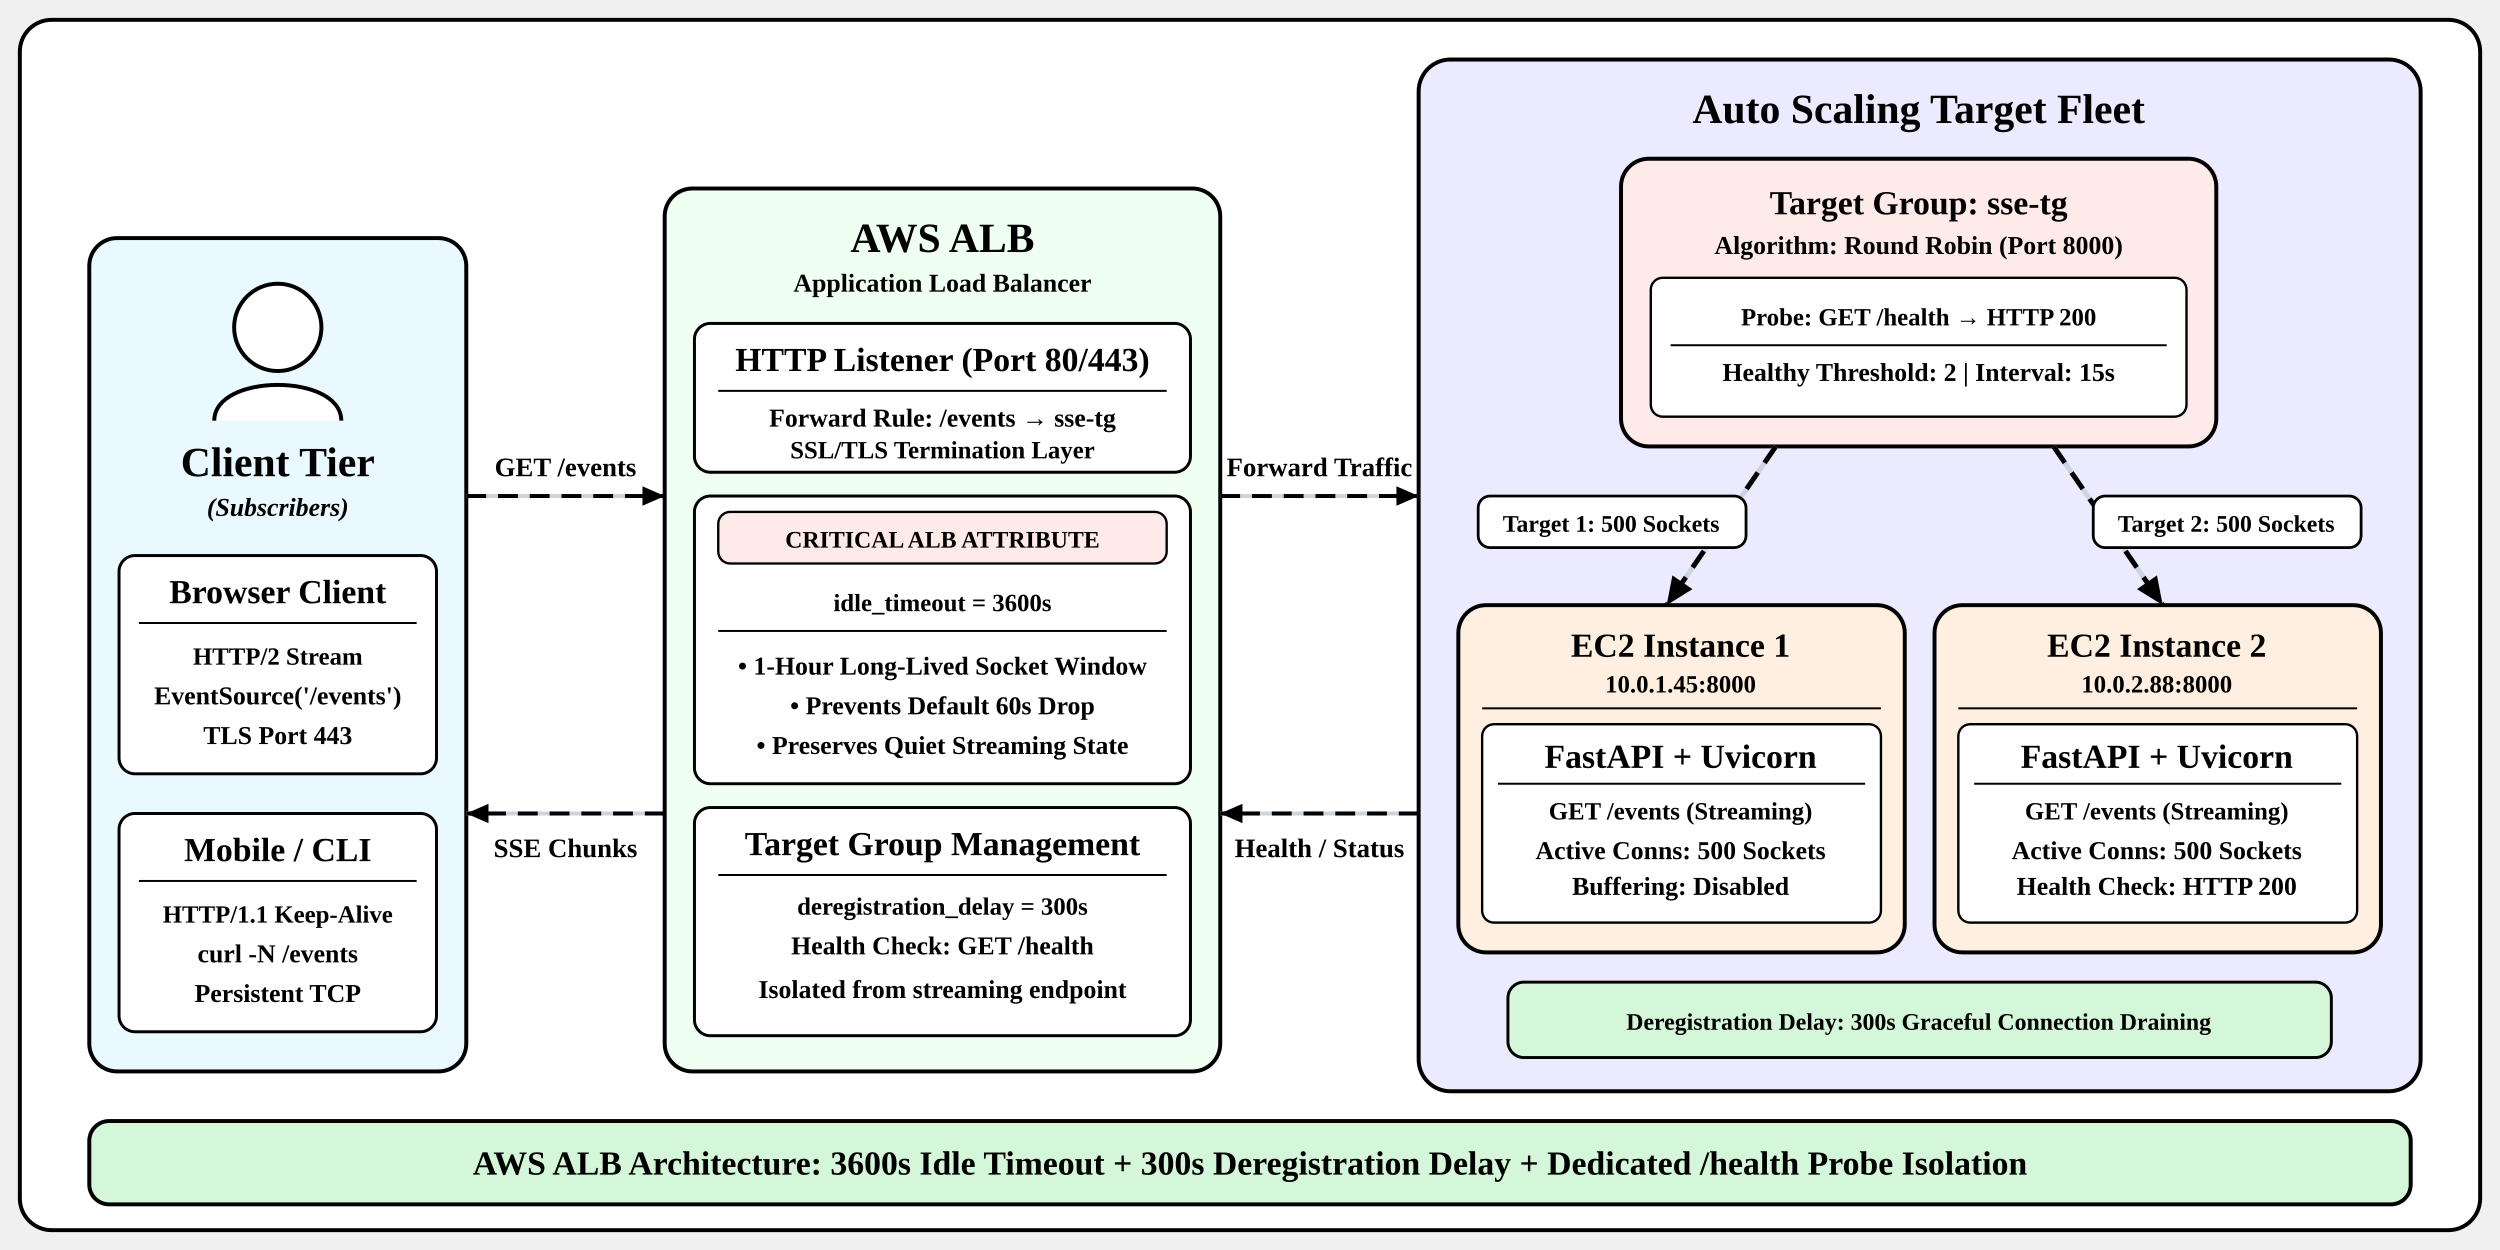
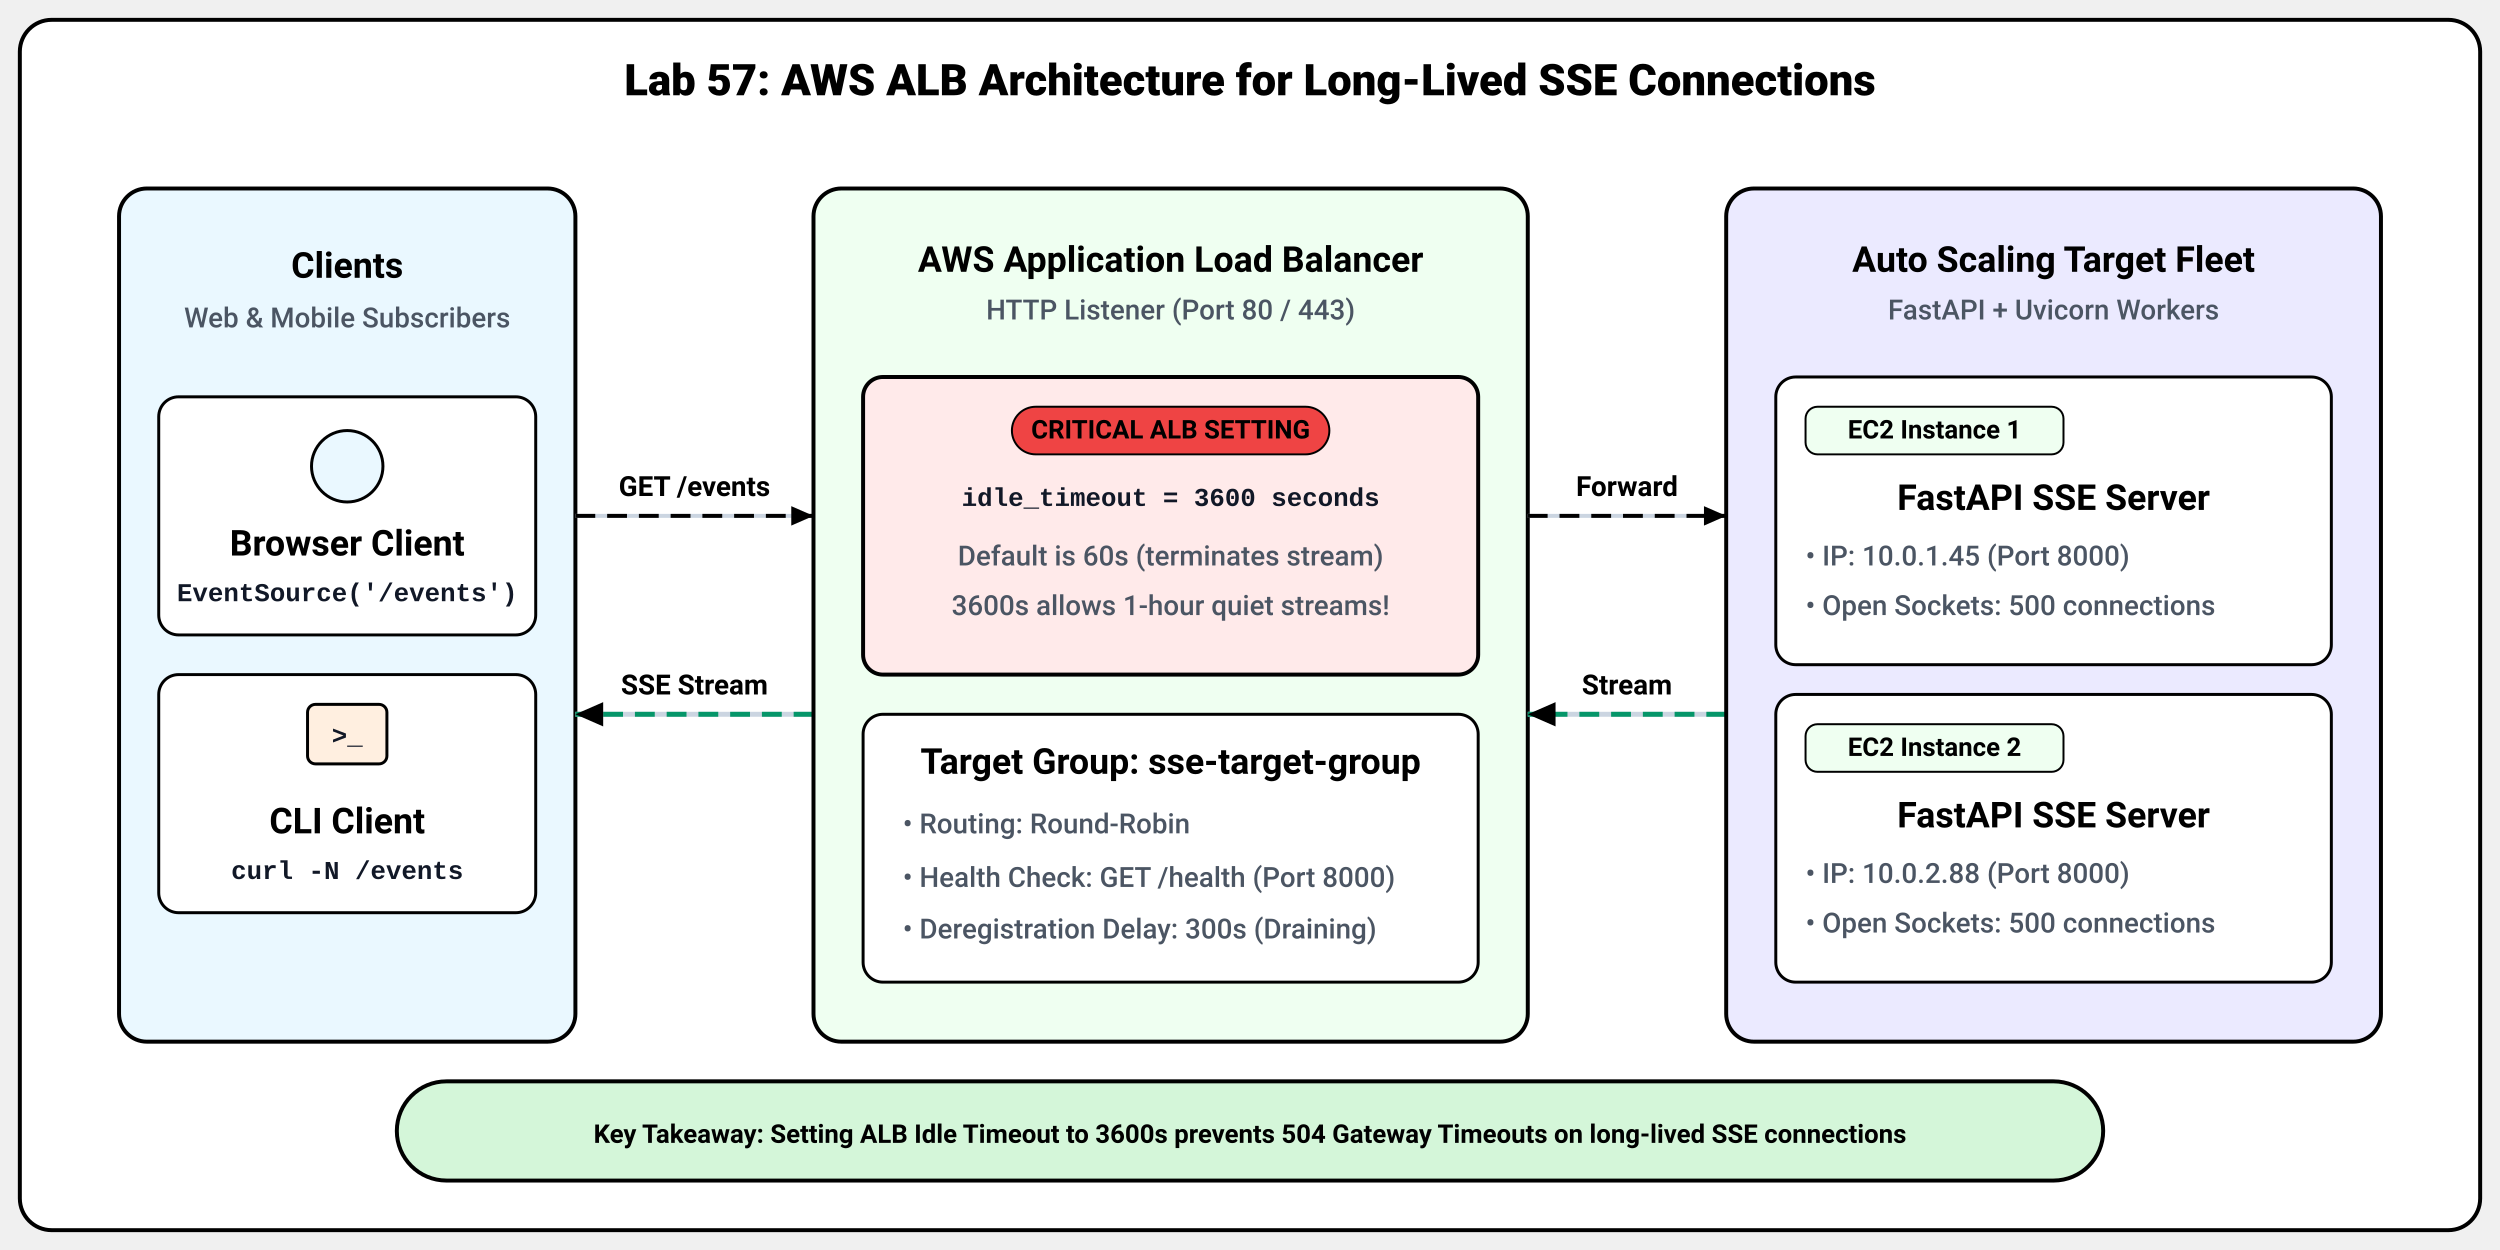
- <svg xmlns="http://www.w3.org/2000/svg" viewBox="0 0 1260 630">
+ <svg xmlns="http://www.w3.org/2000/svg" viewBox="0 0 1260 630" width="100%">
  <defs>
    <style>
-       .txt-title { font-family: "Times New Roman", Times, serif; font-size: 21px; font-weight: 800; fill: #000000; }
-       .txt-node-title { font-family: "Times New Roman", Times, serif; font-size: 17px; font-weight: 800; fill: #000000; }
-       .txt-node-sub { font-family: "Times New Roman", Times, serif; font-size: 13px; font-weight: 600; fill: #000000; }
-       .txt-node-code { font-family: "Times New Roman", Times, serif; font-size: 12.5px; font-weight: 700; fill: #000000; }
-       .txt-arrow-label { font-family: "Times New Roman", Times, serif; font-size: 13.5px; font-weight: 800; fill: #000000; }
-       .txt-badge { font-family: "Times New Roman", Times, serif; font-size: 12px; font-weight: 800; fill: #000000; }
+       .txt-title { font-family: -apple-system, BlinkMacSystemFont, "Segoe UI", Roboto, Helvetica, Arial, sans-serif; font-size: 22px; font-weight: 800; fill: #000000; }
+       .txt-node-title { font-family: -apple-system, BlinkMacSystemFont, "Segoe UI", Roboto, Helvetica, Arial, sans-serif; font-size: 18px; font-weight: 700; fill: #000000; }
+       .txt-node-sub { font-family: -apple-system, BlinkMacSystemFont, "Segoe UI", Roboto, Helvetica, Arial, sans-serif; font-size: 14px; font-weight: 500; fill: #4b5563; }
+       .txt-node-code { font-family: "SFMono-Regular", Consolas, "Liberation Mono", Menlo, monospace; font-size: 13px; font-weight: 700; fill: #111827; }
+       .txt-arrow-label { font-family: -apple-system, BlinkMacSystemFont, "Segoe UI", Roboto, Helvetica, Arial, sans-serif; font-size: 14px; font-weight: 700; fill: #000000; }
+       .txt-badge { font-family: -apple-system, BlinkMacSystemFont, "Segoe UI", Roboto, Helvetica, Arial, sans-serif; font-size: 13px; font-weight: 700; fill: #000000; }

-       /* Live Flow Animations */
      @keyframes flow-dash {
        from { stroke-dashoffset: 0; }
        to { stroke-dashoffset: -32; }
      }
      .anim-flow {
        stroke-dasharray: 10 6;
        animation: flow-dash 1.2s linear infinite;
      }
    </style>
    <marker id="arrow" viewBox="0 0 10 10" refX="8" refY="5" markerWidth="7" markerHeight="7" orient="auto">
      <path d="M 0 1.5 L 8 5 L 0 8.5 z" fill="#000000" />
    </marker>
  </defs>
  <rect x="10" y="10" width="1240" height="610" rx="16" fill="#ffffff" stroke="#000000" stroke-width="2" />
-   <g transform="translate(45, 120)">
-     <rect width="190" height="420" rx="14" fill="#eaf8ff" stroke="#000000" stroke-width="2" />
-     <circle cx="95" cy="45" r="22" fill="#ffffff" stroke="#000000" stroke-width="2" />
-     <path d="M 63 92 C 63 68, 127 68, 127 92" fill="#ffffff" stroke="#000000" stroke-width="2" />
-     <text x="95" y="120" class="txt-title" text-anchor="middle">Client Tier</text>
-     <text x="95" y="140" class="txt-node-sub" font-style="italic" text-anchor="middle">(Subscribers)</text>
-     <g transform="translate(15, 160)">
-       <rect width="160" height="110" rx="8" fill="#ffffff" stroke="#000000" stroke-width="1.5" />
-       <text x="80" y="24" class="txt-node-title" font-size="14" text-anchor="middle">Browser Client</text>
-       <line x1="10" y1="34" x2="150" y2="34" stroke="#000000" stroke-width="1" />
-       <text x="80" y="55" class="txt-node-code" text-anchor="middle">HTTP/2 Stream</text>
-       <text x="80" y="75" class="txt-node-sub" text-anchor="middle">EventSource('/events')</text>
-       <text x="80" y="95" class="txt-node-sub" text-anchor="middle">TLS Port 443</text>
-     </g>
-     <g transform="translate(15, 290)">
-       <rect width="160" height="110" rx="8" fill="#ffffff" stroke="#000000" stroke-width="1.5" />
-       <text x="80" y="24" class="txt-node-title" font-size="14" text-anchor="middle">Mobile / CLI</text>
-       <line x1="10" y1="34" x2="150" y2="34" stroke="#000000" stroke-width="1" />
-       <text x="80" y="55" class="txt-node-code" text-anchor="middle">HTTP/1.1 Keep-Alive</text>
-       <text x="80" y="75" class="txt-node-sub" text-anchor="middle">curl -N /events</text>
-       <text x="80" y="95" class="txt-node-sub" text-anchor="middle">Persistent TCP</text>
-     </g>
+   <text x="630" y="48" class="txt-title" text-anchor="middle">Lab 57: AWS ALB Architecture for Long-Lived SSE Connections</text>
+   <g transform="translate(60, 95)">
+     <rect width="230" height="430" rx="14" fill="#eaf8ff" stroke="#000000" stroke-width="2" />
+     <text x="115" y="45" class="txt-node-title" text-anchor="middle">Clients</text>
+     <text x="115" y="70" class="txt-node-sub" text-anchor="middle">Web &amp; Mobile Subscribers</text>
+     <rect x="20" y="105" width="190" height="120" rx="10" fill="#ffffff" stroke="#000000" stroke-width="1.5" />
+     <circle cx="115" cy="140" r="18" fill="#eaf8ff" stroke="#000000" stroke-width="1.5" />
+     <text x="115" y="185" class="txt-node-title" font-size="16" text-anchor="middle">Browser Client</text>
+     <text x="115" y="208" class="txt-node-code" font-size="12" text-anchor="middle">EventSource('/events')</text>
+     <rect x="20" y="245" width="190" height="120" rx="10" fill="#ffffff" stroke="#000000" stroke-width="1.5" />
+     <rect x="95" y="260" width="40" height="30" rx="4" fill="#ffefe0" stroke="#000000" stroke-width="1.5" />
+     <text x="115" y="280" class="txt-node-code" font-size="14" text-anchor="middle">&gt;_</text>
+     <text x="115" y="325" class="txt-node-title" font-size="16" text-anchor="middle">CLI Client</text>
+     <text x="115" y="348" class="txt-node-code" font-size="12" text-anchor="middle">curl -N /events</text>
  </g>
-   <path d="M 235 250 L 335 250" fill="none" stroke="#cbd5e1" stroke-width="2" />
-   <path d="M 235 250 L 335 250" fill="none" stroke="#000000" stroke-width="2" class="anim-flow" marker-end="url(#arrow)">
-     <animate attributeName="stroke-dashoffset" from="0" to="-32" dur="1.2s" repeatCount="indefinite" />
-   </path>
-   <text x="285" y="240" class="txt-arrow-label" text-anchor="middle">GET /events</text>
-   <path d="M 335 410 L 235 410" fill="none" stroke="#cbd5e1" stroke-width="2" />
-   <path d="M 335 410 L 235 410" fill="none" stroke="#000000" stroke-width="2" class="anim-flow" marker-end="url(#arrow)">
-     <animate attributeName="stroke-dashoffset" from="0" to="-32" dur="1.2s" repeatCount="indefinite" />
-   </path>
-   <text x="285" y="432" class="txt-arrow-label" text-anchor="middle">SSE Chunks</text>
-   <g transform="translate(335, 95)">
-     <rect width="280" height="445" rx="14" fill="#effff1" stroke="#000000" stroke-width="2" />
-     <text x="140" y="32" class="txt-title" text-anchor="middle">AWS ALB</text>
-     <text x="140" y="52" class="txt-node-sub" font-weight="700" text-anchor="middle">Application Load Balancer</text>
-     <g transform="translate(15, 68)">
-       <rect width="250" height="75" rx="8" fill="#ffffff" stroke="#000000" stroke-width="1.5" />
-       <text x="125" y="24" class="txt-node-title" font-size="14" text-anchor="middle">HTTP Listener (Port 80/443)</text>
-       <line x1="12" y1="34" x2="238" y2="34" stroke="#000000" stroke-width="1" />
-       <text x="125" y="52" class="txt-node-sub" text-anchor="middle">Forward Rule: /events → sse-tg</text>
-       <text x="125" y="68" class="txt-node-code" font-size="11" text-anchor="middle">SSL/TLS Termination Layer</text>
-     </g>
-     <g transform="translate(15, 155)">
-       <rect width="250" height="145" rx="8" fill="#ffffff" stroke="#000000" stroke-width="1.5" />
-       <rect x="12" y="8" width="226" height="26" rx="6" fill="#ffeaea" stroke="#000000" stroke-width="1.2" />
-       <text x="125" y="26" class="txt-badge" text-anchor="middle">CRITICAL ALB ATTRIBUTE</text>
-       <text x="125" y="58" class="txt-node-code" font-size="13" text-anchor="middle">idle_timeout = 3600s</text>
-       <line x1="12" y1="68" x2="238" y2="68" stroke="#000000" stroke-width="1" />
-       <text x="125" y="90" class="txt-node-sub" text-anchor="middle">• 1-Hour Long-Lived Socket Window</text>
-       <text x="125" y="110" class="txt-node-sub" text-anchor="middle">• Prevents Default 60s Drop</text>
-       <text x="125" y="130" class="txt-node-sub" text-anchor="middle">• Preserves Quiet Streaming State</text>
-     </g>
-     <g transform="translate(15, 312)">
-       <rect width="250" height="115" rx="8" fill="#ffffff" stroke="#000000" stroke-width="1.5" />
-       <text x="125" y="24" class="txt-node-title" font-size="14" text-anchor="middle">Target Group Management</text>
-       <line x1="12" y1="34" x2="238" y2="34" stroke="#000000" stroke-width="1" />
-       <text x="125" y="54" class="txt-node-code" text-anchor="middle">deregistration_delay = 300s</text>
-       <text x="125" y="74" class="txt-node-sub" text-anchor="middle">Health Check: GET /health</text>
-       <text x="125" y="96" class="txt-node-sub" font-size="11" text-anchor="middle">Isolated from streaming endpoint</text>
-     </g>
+   <path d="M 290 260 L 410 260" fill="none" stroke="#cbd5e1" stroke-width="2" />
+   <path d="M 290 260 L 410 260" fill="none" stroke="#000000" stroke-width="2" class="anim-flow" marker-end="url(#arrow)" />
+   <text x="350" y="250" class="txt-arrow-label" text-anchor="middle">GET /events</text>
+   <path d="M 410 360 L 290 360" fill="none" stroke="#cbd5e1" stroke-width="2.5" />
+   <path d="M 410 360 L 290 360" fill="none" stroke="#059669" stroke-width="2.5" class="anim-flow" marker-end="url(#arrow)" />
+   <text x="350" y="350" class="txt-arrow-label" text-anchor="middle" fill="#059669">SSE Stream</text>
+   <g transform="translate(410, 95)">
+     <rect width="360" height="430" rx="14" fill="#effff1" stroke="#000000" stroke-width="2" />
+     <text x="180" y="42" class="txt-node-title" text-anchor="middle">AWS Application Load Balancer</text>
+     <text x="180" y="66" class="txt-node-sub" text-anchor="middle">HTTP Listener (Port 80 / 443)</text>
+     <rect x="25" y="95" width="310" height="150" rx="10" fill="#ffeaea" stroke="#000000" stroke-width="2" />
+     <rect x="100" y="110" width="160" height="24" rx="12" fill="#ef4444" stroke="#000000" stroke-width="1" />
+     <text x="180" y="126" class="txt-badge" fill="#ffffff" font-size="12" text-anchor="middle">CRITICAL ALB SETTING</text>
+     <text x="180" y="160" class="txt-node-code" font-size="14" text-anchor="middle">idle_timeout = 3600 seconds</text>
+     <text x="180" y="190" class="txt-node-sub" text-anchor="middle">Default is 60s (terminates stream)</text>
+     <text x="180" y="215" class="txt-node-sub" text-anchor="middle">3600s allows 1-hour quiet streams!</text>
+     <rect x="25" y="265" width="310" height="135" rx="10" fill="#ffffff" stroke="#000000" stroke-width="1.5" />
+     <text x="180" y="295" class="txt-node-title" font-size="16" text-anchor="middle">Target Group: sse-target-group</text>
+     <text x="45" y="325" class="txt-node-sub">• Routing: Round-Robin</text>
+     <text x="45" y="352" class="txt-node-sub">• Health Check: GET /health (Port 8000)</text>
+     <text x="45" y="378" class="txt-node-sub">• Deregistration Delay: 300s (Draining)</text>
  </g>
-   <path d="M 615 250 L 715 250" fill="none" stroke="#cbd5e1" stroke-width="2" />
-   <path d="M 615 250 L 715 250" fill="none" stroke="#000000" stroke-width="2" class="anim-flow" marker-end="url(#arrow)">
-     <animate attributeName="stroke-dashoffset" from="0" to="-32" dur="1.2s" repeatCount="indefinite" />
-   </path>
-   <text x="665" y="240" class="txt-arrow-label" text-anchor="middle">Forward Traffic</text>
-   <path d="M 715 410 L 615 410" fill="none" stroke="#cbd5e1" stroke-width="2" />
-   <path d="M 715 410 L 615 410" fill="none" stroke="#000000" stroke-width="2" class="anim-flow" marker-end="url(#arrow)">
-     <animate attributeName="stroke-dashoffset" from="0" to="-32" dur="1.2s" repeatCount="indefinite" />
-   </path>
-   <text x="665" y="432" class="txt-arrow-label" text-anchor="middle">Health / Status</text>
-   <g transform="translate(715, 30)">
-     <rect width="505" height="520" rx="16" fill="#ebeaff" stroke="#000000" stroke-width="2" />
-     <text x="252" y="32" class="txt-title" text-anchor="middle">Auto Scaling Target Fleet</text>
-     <g transform="translate(102, 50)">
-       <rect width="300" height="145" rx="14" fill="#ffeaea" stroke="#000000" stroke-width="2" />
-       <text x="150" y="28" class="txt-node-title" text-anchor="middle">Target Group: sse-tg</text>
-       <text x="150" y="48" class="txt-node-sub" font-weight="700" text-anchor="middle">Algorithm: Round Robin (Port 8000)</text>
-       <g transform="translate(15, 60)">
-         <rect width="270" height="70" rx="6" fill="#ffffff" stroke="#000000" stroke-width="1.2" />
-         <text x="135" y="24" class="txt-node-code" text-anchor="middle">Probe: GET /health → HTTP 200</text>
-         <line x1="10" y1="34" x2="260" y2="34" stroke="#000000" stroke-width="1" />
-         <text x="135" y="52" class="txt-node-sub" font-size="12" text-anchor="middle">Healthy Threshold: 2 | Interval: 15s</text>
-       </g>
-     </g>
-     <path d="M 180 195 L 125 275" fill="none" stroke="#cbd5e1" stroke-width="2.5" />
-     <path d="M 180 195 L 125 275" fill="none" stroke="#000000" stroke-width="2.5" class="anim-flow" marker-end="url(#arrow)">
-       <animate attributeName="stroke-dashoffset" from="0" to="-32" dur="1.2s" repeatCount="indefinite" />
-     </path>
-     <g transform="translate(30, 220)">
-       <rect width="135" height="26" rx="6" fill="#ffffff" stroke="#000000" stroke-width="1.4" />
-       <text x="67" y="18" class="txt-badge" text-anchor="middle">Target 1: 500 Sockets</text>
-     </g>
-     <path d="M 320 195 L 375 275" fill="none" stroke="#cbd5e1" stroke-width="2.5" />
-     <path d="M 320 195 L 375 275" fill="none" stroke="#000000" stroke-width="2.5" class="anim-flow" marker-end="url(#arrow)">
-       <animate attributeName="stroke-dashoffset" from="0" to="-32" dur="1.2s" repeatCount="indefinite" />
-     </path>
-     <g transform="translate(340, 220)">
-       <rect width="135" height="26" rx="6" fill="#ffffff" stroke="#000000" stroke-width="1.4" />
-       <text x="67" y="18" class="txt-badge" text-anchor="middle">Target 2: 500 Sockets</text>
-     </g>
-     <g transform="translate(20, 275)">
-       <rect width="225" height="175" rx="14" fill="#ffefe0" stroke="#000000" stroke-width="2" />
-       <text x="112" y="26" class="txt-node-title" font-size="15" text-anchor="middle">EC2 Instance 1</text>
-       <text x="112" y="44" class="txt-node-code" font-size="11" text-anchor="middle">10.0.1.45:8000</text>
-       <line x1="12" y1="52" x2="213" y2="52" stroke="#000000" stroke-width="1" />
-       <g transform="translate(12, 60)">
-         <rect width="201" height="100" rx="6" fill="#ffffff" stroke="#000000" stroke-width="1.2" />
-         <text x="100" y="22" class="txt-node-title" font-size="13" text-anchor="middle">FastAPI + Uvicorn</text>
-         <line x1="8" y1="30" x2="193" y2="30" stroke="#000000" stroke-width="1" />
-         <text x="100" y="48" class="txt-node-code" font-size="11" text-anchor="middle">GET /events (Streaming)</text>
-         <text x="100" y="68" class="txt-node-sub" font-size="11" text-anchor="middle">Active Conns: 500 Sockets</text>
-         <text x="100" y="86" class="txt-node-sub" font-size="11" text-anchor="middle">Buffering: Disabled</text>
-       </g>
-     </g>
-     <g transform="translate(260, 275)">
-       <rect width="225" height="175" rx="14" fill="#ffefe0" stroke="#000000" stroke-width="2" />
-       <text x="112" y="26" class="txt-node-title" font-size="15" text-anchor="middle">EC2 Instance 2</text>
-       <text x="112" y="44" class="txt-node-code" font-size="11" text-anchor="middle">10.0.2.88:8000</text>
-       <line x1="12" y1="52" x2="213" y2="52" stroke="#000000" stroke-width="1" />
-       <g transform="translate(12, 60)">
-         <rect width="201" height="100" rx="6" fill="#ffffff" stroke="#000000" stroke-width="1.2" />
-         <text x="100" y="22" class="txt-node-title" font-size="13" text-anchor="middle">FastAPI + Uvicorn</text>
-         <line x1="8" y1="30" x2="193" y2="30" stroke="#000000" stroke-width="1" />
-         <text x="100" y="48" class="txt-node-code" font-size="11" text-anchor="middle">GET /events (Streaming)</text>
-         <text x="100" y="68" class="txt-node-sub" font-size="11" text-anchor="middle">Active Conns: 500 Sockets</text>
-         <text x="100" y="86" class="txt-node-sub" font-size="11" text-anchor="middle">Health Check: HTTP 200</text>
-       </g>
-     </g>
-     <g transform="translate(45, 465)">
-       <rect width="415" height="38" rx="8" fill="#d4f6d9" stroke="#000000" stroke-width="1.5" />
-       <text x="207" y="24" class="txt-badge" font-size="13" text-anchor="middle">Deregistration Delay: 300s Graceful Connection Draining</text>
-     </g>
+   <path d="M 770 260 L 870 260" fill="none" stroke="#cbd5e1" stroke-width="2" />
+   <path d="M 770 260 L 870 260" fill="none" stroke="#000000" stroke-width="2" class="anim-flow" marker-end="url(#arrow)" />
+   <text x="820" y="250" class="txt-arrow-label" text-anchor="middle">Forward</text>
+   <path d="M 870 360 L 770 360" fill="none" stroke="#cbd5e1" stroke-width="2.5" />
+   <path d="M 870 360 L 770 360" fill="none" stroke="#059669" stroke-width="2.5" class="anim-flow" marker-end="url(#arrow)" />
+   <text x="820" y="350" class="txt-arrow-label" text-anchor="middle" fill="#059669">Stream</text>
+   <g transform="translate(870, 95)">
+     <rect width="330" height="430" rx="14" fill="#ebeaff" stroke="#000000" stroke-width="2" />
+     <text x="165" y="42" class="txt-node-title" text-anchor="middle">Auto Scaling Target Fleet</text>
+     <text x="165" y="66" class="txt-node-sub" text-anchor="middle">FastAPI + Uvicorn Workers</text>
+     <rect x="25" y="95" width="280" height="145" rx="10" fill="#ffffff" stroke="#000000" stroke-width="1.5" />
+     <rect x="40" y="110" width="130" height="24" rx="6" fill="#effff1" stroke="#000000" stroke-width="1" />
+     <text x="105" y="126" class="txt-badge" font-size="12" text-anchor="middle">EC2 Instance 1</text>
+     <text x="165" y="162" class="txt-node-title" font-size="15" text-anchor="middle">FastAPI SSE Server</text>
+     <text x="40" y="190" class="txt-node-sub">• IP: 10.0.1.45 (Port 8000)</text>
+     <text x="40" y="215" class="txt-node-sub">• Open Sockets: 500 connections</text>
+     <rect x="25" y="255" width="280" height="145" rx="10" fill="#ffffff" stroke="#000000" stroke-width="1.5" />
+     <rect x="40" y="270" width="130" height="24" rx="6" fill="#effff1" stroke="#000000" stroke-width="1" />
+     <text x="105" y="286" class="txt-badge" font-size="12" text-anchor="middle">EC2 Instance 2</text>
+     <text x="165" y="322" class="txt-node-title" font-size="15" text-anchor="middle">FastAPI SSE Server</text>
+     <text x="40" y="350" class="txt-node-sub">• IP: 10.0.2.88 (Port 8000)</text>
+     <text x="40" y="375" class="txt-node-sub">• Open Sockets: 500 connections</text>
  </g>
-   <g transform="translate(45, 565)">
-     <rect width="1170" height="42" rx="10" fill="#d4f6d9" stroke="#000000" stroke-width="2" />
-     <text x="585" y="27" class="txt-node-title" font-size="16" text-anchor="middle">AWS ALB Architecture: 3600s Idle Timeout + 300s Deregistration Delay + Dedicated /health Probe Isolation</text>
+   <g transform="translate(200, 545)">
+     <rect width="860" height="50" rx="25" fill="#d4f6d9" stroke="#000000" stroke-width="2" />
+     <text x="430" y="31" class="txt-badge" font-size="15" text-anchor="middle">Key Takeaway: Setting ALB Idle Timeout to 3600s prevents 504 Gateway Timeouts on long-lived SSE connections</text>
  </g>
</svg>
